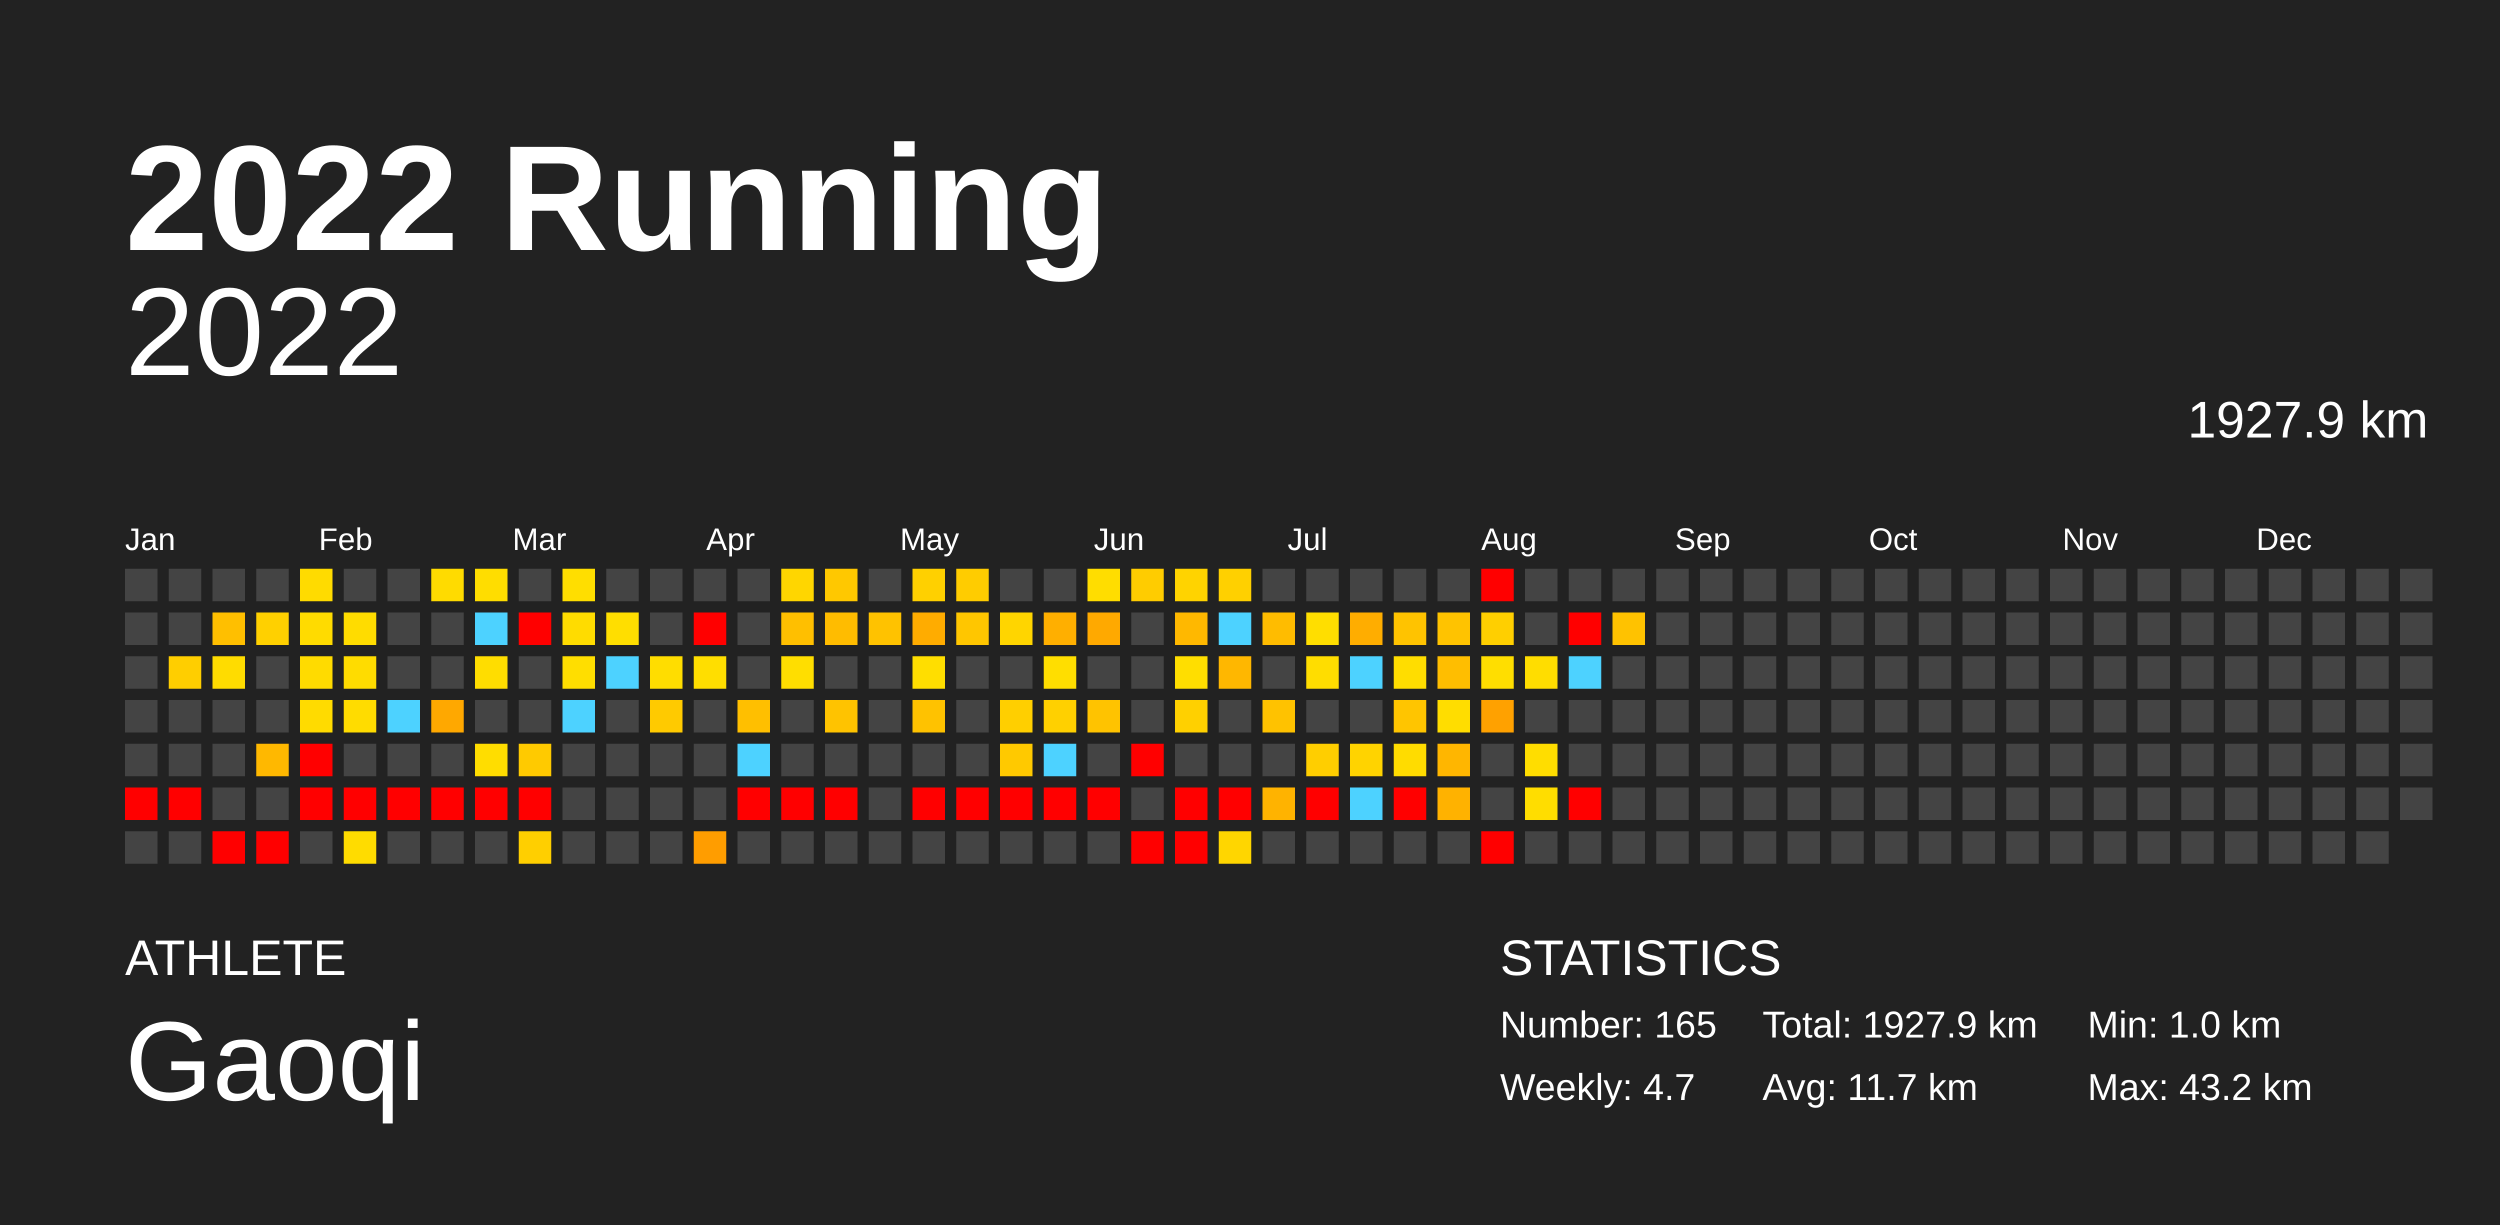
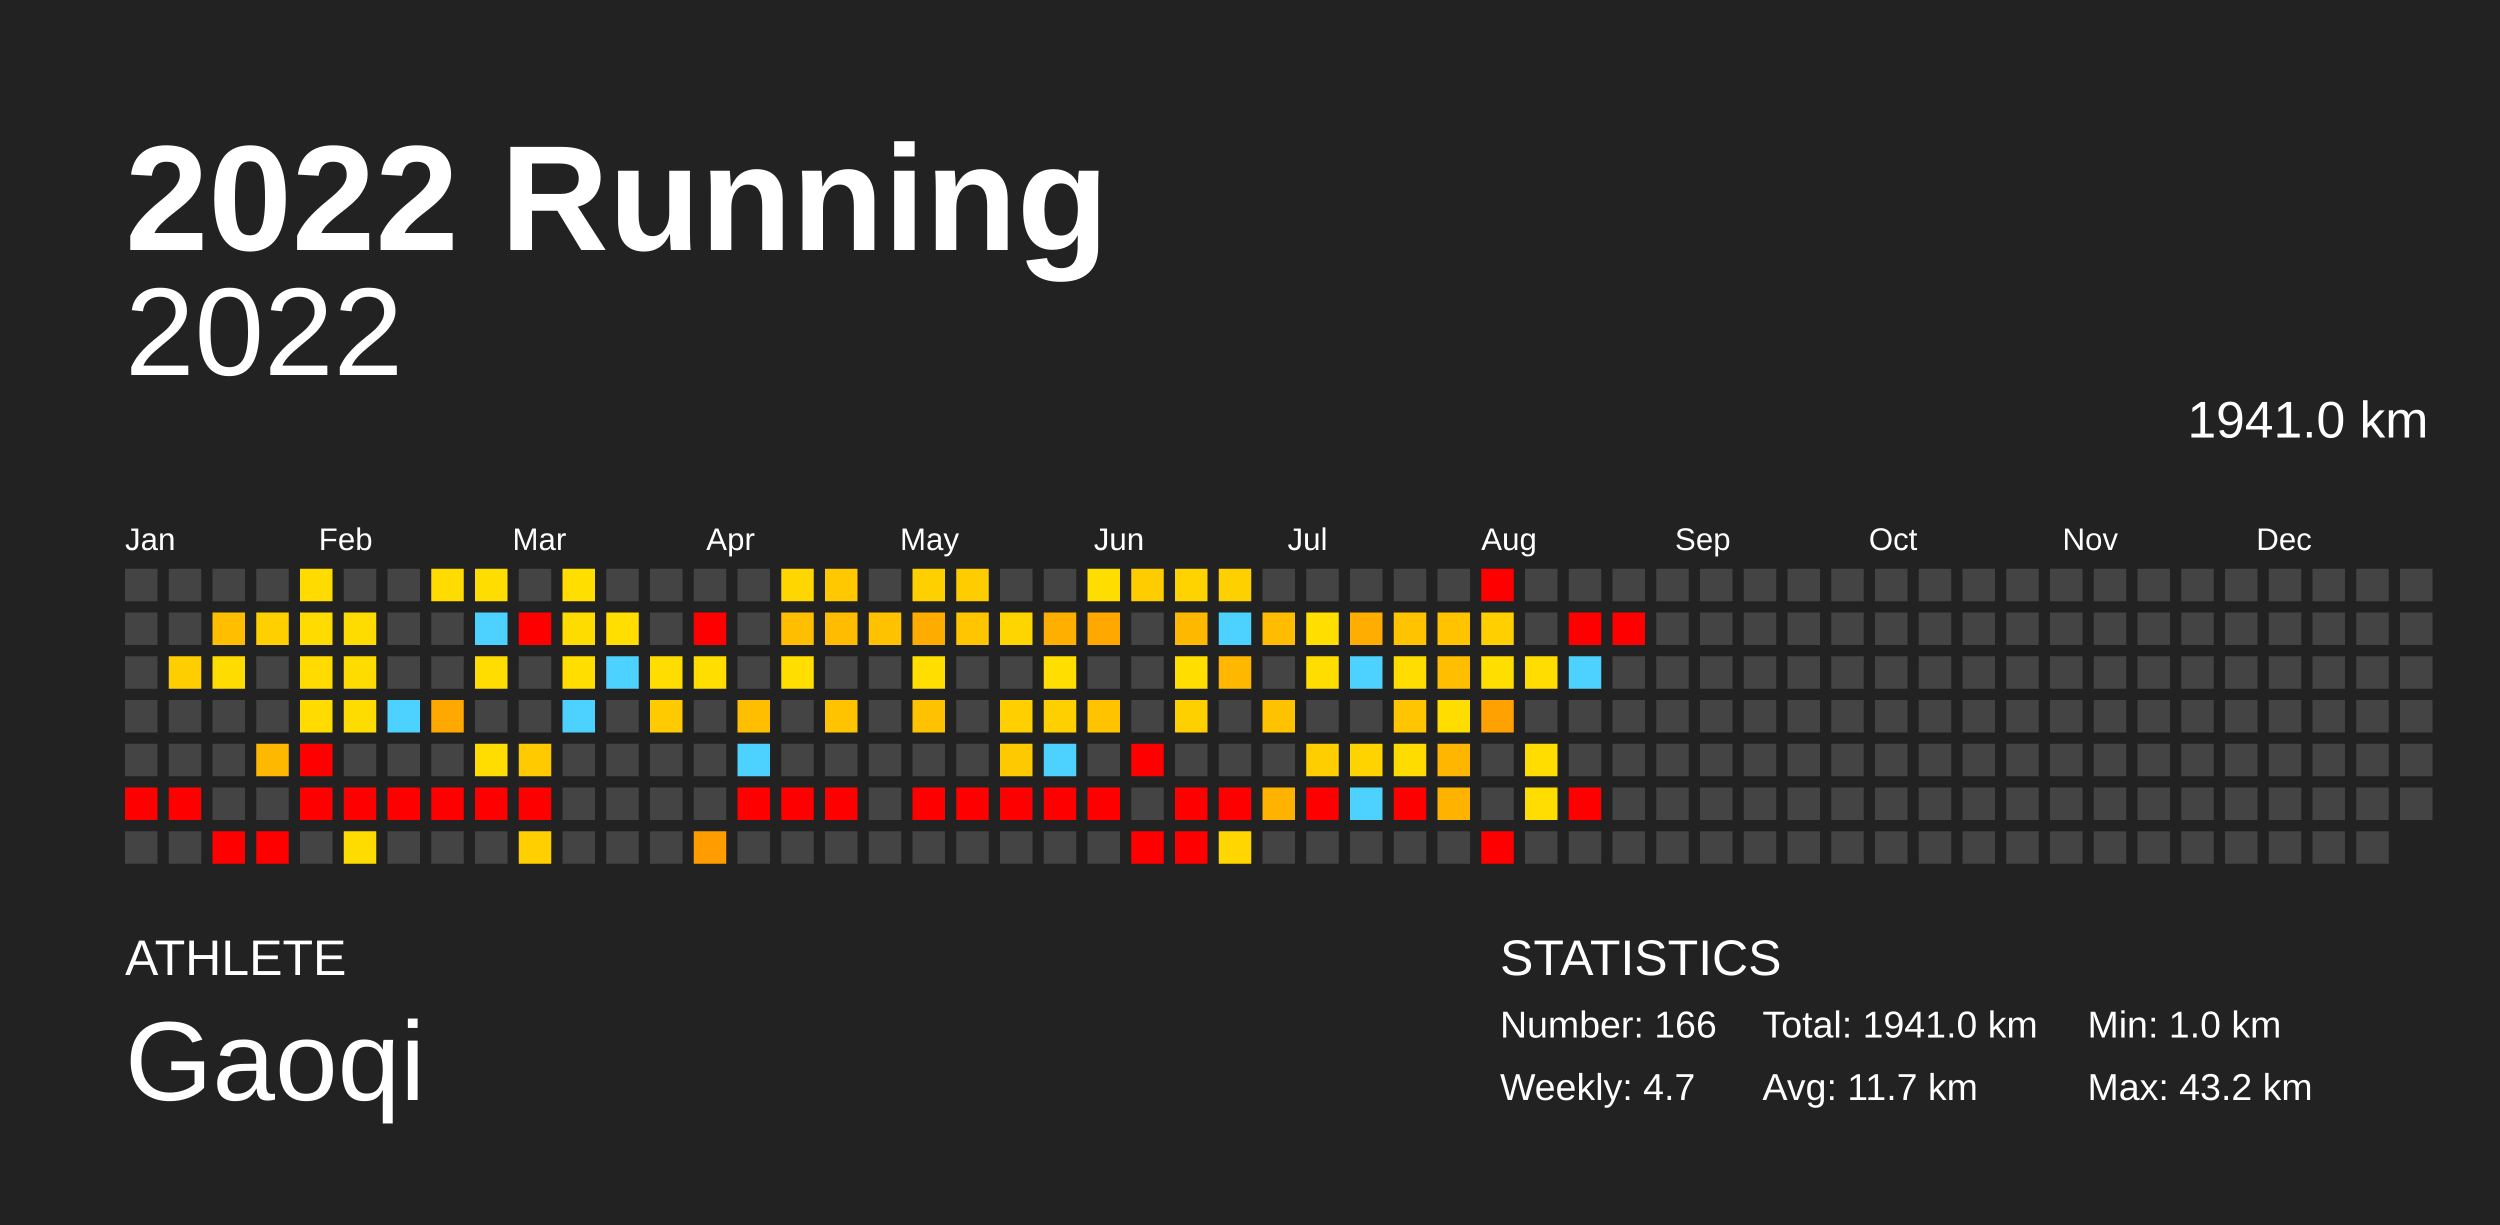
<svg xmlns="http://www.w3.org/2000/svg" baseProfile="full" height="98mm" version="1.1" viewBox="0,0,200,98" width="200mm">
  <defs />
  <rect fill="#222222" height="98" width="200" x="0" y="0" />
  <text fill="#FFFFFF" style="font-size:12px; font-family:Arial; font-weight:bold;" x="10" y="20">2022 Running</text>
  <text fill="#FFFFFF" style="font-size:4px; font-family:Arial" x="10" y="78">ATHLETE</text>
  <text fill="#FFFFFF" style="font-size:9px; font-family:Arial" x="10" y="88">Gaoqi</text>
  <text fill="#FFFFFF" style="font-size:4px; font-family:Arial" x="120" y="78">STATISTICS</text>
-   <text fill="#FFFFFF" style="font-size:3px; font-family:Arial" x="120" y="83">Number: 165</text>
+   <text fill="#FFFFFF" style="font-size:3px; font-family:Arial" x="120" y="83">Number: 166</text>
  <text fill="#FFFFFF" style="font-size:3px; font-family:Arial" x="120" y="88">Weekly: 4.7</text>
-   <text fill="#FFFFFF" style="font-size:3px; font-family:Arial" x="141" y="83">Total: 1927.9 km</text>
+   <text fill="#FFFFFF" style="font-size:3px; font-family:Arial" x="141" y="83">Total: 1941.0 km</text>
  <text fill="#FFFFFF" style="font-size:3px; font-family:Arial" x="141" y="88">Avg: 11.7 km</text>
  <text fill="#FFFFFF" style="font-size:3px; font-family:Arial" x="167" y="83">Min: 1.0 km</text>
  <text fill="#FFFFFF" style="font-size:3px; font-family:Arial" x="167" y="88">Max: 43.2 km</text>
  <text alignment-baseline="hanging" fill="#FFFFFF" style="font-size:10.0px; font-family:Arial;" x="10" y="30">2022</text>
-   <text alignment-baseline="hanging" fill="#FFFFFF" style="font-size:4.125px; font-family:Arial;" x="175" y="35">1927.9 km</text>
+   <text alignment-baseline="hanging" fill="#FFFFFF" style="font-size:4.125px; font-family:Arial;" x="175" y="35">1941.0 km</text>
  <text fill="#FFFFFF" style="font-size:2.5px; font-family:Arial" x="10.0" y="44">Jan</text>
  <text fill="#FFFFFF" style="font-size:2.5px; font-family:Arial" x="25.5" y="44">Feb</text>
  <text fill="#FFFFFF" style="font-size:2.5px; font-family:Arial" x="41.0" y="44">Mar</text>
  <text fill="#FFFFFF" style="font-size:2.5px; font-family:Arial" x="56.5" y="44">Apr</text>
  <text fill="#FFFFFF" style="font-size:2.5px; font-family:Arial" x="72.0" y="44">May</text>
  <text fill="#FFFFFF" style="font-size:2.5px; font-family:Arial" x="87.5" y="44">Jun</text>
  <text fill="#FFFFFF" style="font-size:2.5px; font-family:Arial" x="103.0" y="44">Jul</text>
  <text fill="#FFFFFF" style="font-size:2.5px; font-family:Arial" x="118.5" y="44">Aug</text>
  <text fill="#FFFFFF" style="font-size:2.5px; font-family:Arial" x="134.0" y="44">Sep</text>
  <text fill="#FFFFFF" style="font-size:2.5px; font-family:Arial" x="149.5" y="44">Oct</text>
  <text fill="#FFFFFF" style="font-size:2.5px; font-family:Arial" x="165.0" y="44">Nov</text>
  <text fill="#FFFFFF" style="font-size:2.5px; font-family:Arial" x="180.5" y="44">Dec</text>
  <rect fill="#444444" height="2.6" width="2.6" x="10.0" y="45.5" />
  <rect fill="#444444" height="2.6" width="2.6" x="10.0" y="49.0" />
  <rect fill="#444444" height="2.6" width="2.6" x="10.0" y="52.5" />
  <rect fill="#444444" height="2.6" width="2.6" x="10.0" y="56.0" />
  <rect fill="#444444" height="2.6" width="2.6" x="10.0" y="59.5" />
  <rect fill="red" height="2.6" width="2.6" x="10.0" y="63.0" />
  <rect fill="#444444" height="2.6" width="2.6" x="10.0" y="66.5" />
  <rect fill="#444444" height="2.6" width="2.6" x="13.5" y="45.5" />
  <rect fill="#444444" height="2.6" width="2.6" x="13.5" y="49.0" />
  <rect fill="#ffce00" height="2.6" width="2.6" x="13.5" y="52.5" />
  <rect fill="#444444" height="2.6" width="2.6" x="13.5" y="56.0" />
  <rect fill="#444444" height="2.6" width="2.6" x="13.5" y="59.5" />
  <rect fill="red" height="2.6" width="2.6" x="13.5" y="63.0" />
  <rect fill="#444444" height="2.6" width="2.6" x="13.5" y="66.5" />
  <rect fill="#444444" height="2.6" width="2.6" x="17.0" y="45.5" />
  <rect fill="#ffbf00" height="2.6" width="2.6" x="17.0" y="49.0" />
  <rect fill="#ffdc00" height="2.6" width="2.6" x="17.0" y="52.5" />
  <rect fill="#444444" height="2.6" width="2.6" x="17.0" y="56.0" />
  <rect fill="#444444" height="2.6" width="2.6" x="17.0" y="59.5" />
  <rect fill="#444444" height="2.6" width="2.6" x="17.0" y="63.0" />
  <rect fill="red" height="2.6" width="2.6" x="17.0" y="66.5" />
  <rect fill="#444444" height="2.6" width="2.6" x="20.5" y="45.5" />
  <rect fill="#ffd000" height="2.6" width="2.6" x="20.5" y="49.0" />
  <rect fill="#444444" height="2.6" width="2.6" x="20.5" y="52.5" />
  <rect fill="#444444" height="2.6" width="2.6" x="20.5" y="56.0" />
  <rect fill="#ffb800" height="2.6" width="2.6" x="20.5" y="59.5" />
  <rect fill="#444444" height="2.6" width="2.6" x="20.5" y="63.0" />
  <rect fill="red" height="2.6" width="2.6" x="20.5" y="66.5" />
  <rect fill="#ffdb00" height="2.6" width="2.6" x="24.0" y="45.5" />
  <rect fill="#ffdb00" height="2.6" width="2.6" x="24.0" y="49.0" />
  <rect fill="#ffdb00" height="2.6" width="2.6" x="24.0" y="52.5" />
  <rect fill="#ffdb00" height="2.6" width="2.6" x="24.0" y="56.0" />
  <rect fill="red" height="2.6" width="2.6" x="24.0" y="59.5" />
  <rect fill="red" height="2.6" width="2.6" x="24.0" y="63.0" />
  <rect fill="#444444" height="2.6" width="2.6" x="24.0" y="66.5" />
  <rect fill="#444444" height="2.6" width="2.6" x="27.5" y="45.5" />
  <rect fill="#ffdc00" height="2.6" width="2.6" x="27.5" y="49.0" />
  <rect fill="#ffdc00" height="2.6" width="2.6" x="27.5" y="52.5" />
  <rect fill="#ffdc00" height="2.6" width="2.6" x="27.5" y="56.0" />
  <rect fill="#444444" height="2.6" width="2.6" x="27.5" y="59.5" />
  <rect fill="red" height="2.6" width="2.6" x="27.5" y="63.0" />
  <rect fill="#ffdc00" height="2.6" width="2.6" x="27.5" y="66.5" />
  <rect fill="#444444" height="2.6" width="2.6" x="31.0" y="45.5" />
  <rect fill="#444444" height="2.6" width="2.6" x="31.0" y="49.0" />
  <rect fill="#444444" height="2.6" width="2.6" x="31.0" y="52.5" />
  <rect fill="#4dd2ff" height="2.6" width="2.6" x="31.0" y="56.0" />
  <rect fill="#444444" height="2.6" width="2.6" x="31.0" y="59.5" />
  <rect fill="red" height="2.6" width="2.6" x="31.0" y="63.0" />
  <rect fill="#444444" height="2.6" width="2.6" x="31.0" y="66.5" />
  <rect fill="#ffdb00" height="2.6" width="2.6" x="34.5" y="45.5" />
  <rect fill="#444444" height="2.6" width="2.6" x="34.5" y="49.0" />
  <rect fill="#444444" height="2.6" width="2.6" x="34.5" y="52.5" />
  <rect fill="#ffa800" height="2.6" width="2.6" x="34.5" y="56.0" />
  <rect fill="#444444" height="2.6" width="2.6" x="34.5" y="59.5" />
  <rect fill="red" height="2.6" width="2.6" x="34.5" y="63.0" />
  <rect fill="#444444" height="2.6" width="2.6" x="34.5" y="66.5" />
  <rect fill="#ffdd00" height="2.6" width="2.6" x="38.0" y="45.5" />
  <rect fill="#4dd2ff" height="2.6" width="2.6" x="38.0" y="49.0" />
  <rect fill="#ffdd00" height="2.6" width="2.6" x="38.0" y="52.5" />
  <rect fill="#444444" height="2.6" width="2.6" x="38.0" y="56.0" />
  <rect fill="#ffdd00" height="2.6" width="2.6" x="38.0" y="59.5" />
  <rect fill="red" height="2.6" width="2.6" x="38.0" y="63.0" />
  <rect fill="#444444" height="2.6" width="2.6" x="38.0" y="66.5" />
  <rect fill="#444444" height="2.6" width="2.6" x="41.5" y="45.5" />
  <rect fill="red" height="2.6" width="2.6" x="41.5" y="49.0" />
  <rect fill="#444444" height="2.6" width="2.6" x="41.5" y="52.5" />
  <rect fill="#444444" height="2.6" width="2.6" x="41.5" y="56.0" />
  <rect fill="#ffca00" height="2.6" width="2.6" x="41.5" y="59.5" />
  <rect fill="red" height="2.6" width="2.6" x="41.5" y="63.0" />
  <rect fill="#ffcf00" height="2.6" width="2.6" x="41.5" y="66.5" />
  <rect fill="#ffde00" height="2.6" width="2.6" x="45.0" y="45.5" />
  <rect fill="#ffdc00" height="2.6" width="2.6" x="45.0" y="49.0" />
  <rect fill="#ffde00" height="2.6" width="2.6" x="45.0" y="52.5" />
  <rect fill="#4dd2ff" height="2.6" width="2.6" x="45.0" y="56.0" />
  <rect fill="#444444" height="2.6" width="2.6" x="45.0" y="59.5" />
  <rect fill="#444444" height="2.6" width="2.6" x="45.0" y="63.0" />
  <rect fill="#444444" height="2.6" width="2.6" x="45.0" y="66.5" />
  <rect fill="#444444" height="2.6" width="2.6" x="48.5" y="45.5" />
  <rect fill="#ffde00" height="2.6" width="2.6" x="48.5" y="49.0" />
  <rect fill="#4dd2ff" height="2.6" width="2.6" x="48.5" y="52.5" />
  <rect fill="#444444" height="2.6" width="2.6" x="48.5" y="56.0" />
  <rect fill="#444444" height="2.6" width="2.6" x="48.5" y="59.5" />
  <rect fill="#444444" height="2.6" width="2.6" x="48.5" y="63.0" />
  <rect fill="#444444" height="2.6" width="2.6" x="48.5" y="66.5" />
  <rect fill="#444444" height="2.6" width="2.6" x="52.0" y="45.5" />
  <rect fill="#444444" height="2.6" width="2.6" x="52.0" y="49.0" />
  <rect fill="#ffdd00" height="2.6" width="2.6" x="52.0" y="52.5" />
  <rect fill="#ffca00" height="2.6" width="2.6" x="52.0" y="56.0" />
  <rect fill="#444444" height="2.6" width="2.6" x="52.0" y="59.5" />
  <rect fill="#444444" height="2.6" width="2.6" x="52.0" y="63.0" />
  <rect fill="#444444" height="2.6" width="2.6" x="52.0" y="66.5" />
  <rect fill="#444444" height="2.6" width="2.6" x="55.5" y="45.5" />
  <rect fill="red" height="2.6" width="2.6" x="55.5" y="49.0" />
  <rect fill="#ffde00" height="2.6" width="2.6" x="55.5" y="52.5" />
  <rect fill="#444444" height="2.6" width="2.6" x="55.5" y="56.0" />
  <rect fill="#444444" height="2.6" width="2.6" x="55.5" y="59.5" />
  <rect fill="#444444" height="2.6" width="2.6" x="55.5" y="63.0" />
  <rect fill="#ff9d00" height="2.6" width="2.6" x="55.5" y="66.5" />
  <rect fill="#444444" height="2.6" width="2.6" x="59.0" y="45.5" />
  <rect fill="#444444" height="2.6" width="2.6" x="59.0" y="49.0" />
  <rect fill="#444444" height="2.6" width="2.6" x="59.0" y="52.5" />
  <rect fill="#ffbf00" height="2.6" width="2.6" x="59.0" y="56.0" />
  <rect fill="#4dd2ff" height="2.6" width="2.6" x="59.0" y="59.5" />
  <rect fill="red" height="2.6" width="2.6" x="59.0" y="63.0" />
  <rect fill="#444444" height="2.6" width="2.6" x="59.0" y="66.5" />
  <rect fill="#ffd600" height="2.6" width="2.6" x="62.5" y="45.5" />
  <rect fill="#ffbf00" height="2.6" width="2.6" x="62.5" y="49.0" />
  <rect fill="#ffde00" height="2.6" width="2.6" x="62.5" y="52.5" />
  <rect fill="#444444" height="2.6" width="2.6" x="62.5" y="56.0" />
  <rect fill="#444444" height="2.6" width="2.6" x="62.5" y="59.5" />
  <rect fill="red" height="2.6" width="2.6" x="62.5" y="63.0" />
  <rect fill="#444444" height="2.6" width="2.6" x="62.5" y="66.5" />
  <rect fill="#ffc800" height="2.6" width="2.6" x="66.0" y="45.5" />
  <rect fill="#ffbc00" height="2.6" width="2.6" x="66.0" y="49.0" />
  <rect fill="#444444" height="2.6" width="2.6" x="66.0" y="52.5" />
  <rect fill="#ffc300" height="2.6" width="2.6" x="66.0" y="56.0" />
  <rect fill="#444444" height="2.6" width="2.6" x="66.0" y="59.5" />
  <rect fill="red" height="2.6" width="2.6" x="66.0" y="63.0" />
  <rect fill="#444444" height="2.6" width="2.6" x="66.0" y="66.5" />
  <rect fill="#444444" height="2.6" width="2.6" x="69.5" y="45.5" />
  <rect fill="#ffc200" height="2.6" width="2.6" x="69.5" y="49.0" />
  <rect fill="#444444" height="2.6" width="2.6" x="69.5" y="52.5" />
  <rect fill="#444444" height="2.6" width="2.6" x="69.5" y="56.0" />
  <rect fill="#444444" height="2.6" width="2.6" x="69.5" y="59.5" />
  <rect fill="#444444" height="2.6" width="2.6" x="69.5" y="63.0" />
  <rect fill="#444444" height="2.6" width="2.6" x="69.5" y="66.5" />
  <rect fill="#ffd000" height="2.6" width="2.6" x="73.0" y="45.5" />
  <rect fill="#ffac00" height="2.6" width="2.6" x="73.0" y="49.0" />
  <rect fill="#ffde00" height="2.6" width="2.6" x="73.0" y="52.5" />
  <rect fill="#ffc200" height="2.6" width="2.6" x="73.0" y="56.0" />
  <rect fill="#444444" height="2.6" width="2.6" x="73.0" y="59.5" />
  <rect fill="red" height="2.6" width="2.6" x="73.0" y="63.0" />
  <rect fill="#444444" height="2.6" width="2.6" x="73.0" y="66.5" />
  <rect fill="#ffcc00" height="2.6" width="2.6" x="76.5" y="45.5" />
  <rect fill="#ffc600" height="2.6" width="2.6" x="76.5" y="49.0" />
  <rect fill="#444444" height="2.6" width="2.6" x="76.5" y="52.5" />
  <rect fill="#444444" height="2.6" width="2.6" x="76.5" y="56.0" />
  <rect fill="#444444" height="2.6" width="2.6" x="76.5" y="59.5" />
  <rect fill="red" height="2.6" width="2.6" x="76.5" y="63.0" />
  <rect fill="#444444" height="2.6" width="2.6" x="76.5" y="66.5" />
  <rect fill="#444444" height="2.6" width="2.6" x="80.0" y="45.5" />
  <rect fill="#ffd500" height="2.6" width="2.6" x="80.0" y="49.0" />
  <rect fill="#444444" height="2.6" width="2.6" x="80.0" y="52.5" />
  <rect fill="#ffcf00" height="2.6" width="2.6" x="80.0" y="56.0" />
  <rect fill="#ffc900" height="2.6" width="2.6" x="80.0" y="59.5" />
  <rect fill="red" height="2.6" width="2.6" x="80.0" y="63.0" />
  <rect fill="#444444" height="2.6" width="2.6" x="80.0" y="66.5" />
  <rect fill="#444444" height="2.6" width="2.6" x="83.5" y="45.5" />
  <rect fill="#ffaf00" height="2.6" width="2.6" x="83.5" y="49.0" />
  <rect fill="#ffde00" height="2.6" width="2.6" x="83.5" y="52.5" />
  <rect fill="#ffd000" height="2.6" width="2.6" x="83.5" y="56.0" />
  <rect fill="#4dd2ff" height="2.6" width="2.6" x="83.5" y="59.5" />
  <rect fill="red" height="2.6" width="2.6" x="83.5" y="63.0" />
  <rect fill="#444444" height="2.6" width="2.6" x="83.5" y="66.5" />
  <rect fill="#ffdd00" height="2.6" width="2.6" x="87.0" y="45.5" />
  <rect fill="#ffa900" height="2.6" width="2.6" x="87.0" y="49.0" />
  <rect fill="#444444" height="2.6" width="2.6" x="87.0" y="52.5" />
  <rect fill="#ffc300" height="2.6" width="2.6" x="87.0" y="56.0" />
  <rect fill="#444444" height="2.6" width="2.6" x="87.0" y="59.5" />
  <rect fill="red" height="2.6" width="2.6" x="87.0" y="63.0" />
  <rect fill="#444444" height="2.6" width="2.6" x="87.0" y="66.5" />
  <rect fill="#ffcc00" height="2.6" width="2.6" x="90.5" y="45.5" />
  <rect fill="#444444" height="2.6" width="2.6" x="90.5" y="49.0" />
  <rect fill="#444444" height="2.6" width="2.6" x="90.5" y="52.5" />
  <rect fill="#444444" height="2.6" width="2.6" x="90.5" y="56.0" />
  <rect fill="red" height="2.6" width="2.6" x="90.5" y="59.5" />
  <rect fill="#444444" height="2.6" width="2.6" x="90.5" y="63.0" />
  <rect fill="red" height="2.6" width="2.6" x="90.5" y="66.5" />
  <rect fill="#ffd300" height="2.6" width="2.6" x="94.0" y="45.5" />
  <rect fill="#ffb800" height="2.6" width="2.6" x="94.0" y="49.0" />
  <rect fill="#ffde00" height="2.6" width="2.6" x="94.0" y="52.5" />
  <rect fill="#ffd000" height="2.6" width="2.6" x="94.0" y="56.0" />
  <rect fill="#444444" height="2.6" width="2.6" x="94.0" y="59.5" />
  <rect fill="red" height="2.6" width="2.6" x="94.0" y="63.0" />
  <rect fill="red" height="2.6" width="2.6" x="94.0" y="66.5" />
  <rect fill="#ffd000" height="2.6" width="2.6" x="97.5" y="45.5" />
  <rect fill="#4dd2ff" height="2.6" width="2.6" x="97.5" y="49.0" />
  <rect fill="#ffb700" height="2.6" width="2.6" x="97.5" y="52.5" />
  <rect fill="#444444" height="2.6" width="2.6" x="97.5" y="56.0" />
  <rect fill="#444444" height="2.6" width="2.6" x="97.5" y="59.5" />
  <rect fill="red" height="2.6" width="2.6" x="97.5" y="63.0" />
  <rect fill="#ffd600" height="2.6" width="2.6" x="97.5" y="66.5" />
  <rect fill="#444444" height="2.6" width="2.6" x="101.0" y="45.5" />
  <rect fill="#ffbc00" height="2.6" width="2.6" x="101.0" y="49.0" />
  <rect fill="#444444" height="2.6" width="2.6" x="101.0" y="52.5" />
  <rect fill="#ffc200" height="2.6" width="2.6" x="101.0" y="56.0" />
  <rect fill="#444444" height="2.6" width="2.6" x="101.0" y="59.5" />
  <rect fill="#ffb300" height="2.6" width="2.6" x="101.0" y="63.0" />
  <rect fill="#444444" height="2.6" width="2.6" x="101.0" y="66.5" />
  <rect fill="#444444" height="2.6" width="2.6" x="104.5" y="45.5" />
  <rect fill="#ffde00" height="2.6" width="2.6" x="104.5" y="49.0" />
  <rect fill="#ffdd00" height="2.6" width="2.6" x="104.5" y="52.5" />
  <rect fill="#444444" height="2.6" width="2.6" x="104.5" y="56.0" />
  <rect fill="#ffce00" height="2.6" width="2.6" x="104.5" y="59.5" />
  <rect fill="red" height="2.6" width="2.6" x="104.5" y="63.0" />
  <rect fill="#444444" height="2.6" width="2.6" x="104.5" y="66.5" />
  <rect fill="#444444" height="2.6" width="2.6" x="108.0" y="45.5" />
  <rect fill="#ffad00" height="2.6" width="2.6" x="108.0" y="49.0" />
  <rect fill="#4dd2ff" height="2.6" width="2.6" x="108.0" y="52.5" />
  <rect fill="#444444" height="2.6" width="2.6" x="108.0" y="56.0" />
  <rect fill="#ffd300" height="2.6" width="2.6" x="108.0" y="59.5" />
  <rect fill="#4dd2ff" height="2.6" width="2.6" x="108.0" y="63.0" />
  <rect fill="#444444" height="2.6" width="2.6" x="108.0" y="66.5" />
  <rect fill="#444444" height="2.6" width="2.6" x="111.5" y="45.5" />
  <rect fill="#ffc300" height="2.6" width="2.6" x="111.5" y="49.0" />
  <rect fill="#ffdd00" height="2.6" width="2.6" x="111.5" y="52.5" />
  <rect fill="#ffc500" height="2.6" width="2.6" x="111.5" y="56.0" />
  <rect fill="#ffdc00" height="2.6" width="2.6" x="111.5" y="59.5" />
  <rect fill="red" height="2.6" width="2.6" x="111.5" y="63.0" />
  <rect fill="#444444" height="2.6" width="2.6" x="111.5" y="66.5" />
  <rect fill="#444444" height="2.6" width="2.6" x="115.0" y="45.5" />
  <rect fill="#ffc300" height="2.6" width="2.6" x="115.0" y="49.0" />
  <rect fill="#ffbe00" height="2.6" width="2.6" x="115.0" y="52.5" />
  <rect fill="#ffdd00" height="2.6" width="2.6" x="115.0" y="56.0" />
  <rect fill="#ffb600" height="2.6" width="2.6" x="115.0" y="59.5" />
  <rect fill="#ffb200" height="2.6" width="2.6" x="115.0" y="63.0" />
  <rect fill="#444444" height="2.6" width="2.6" x="115.0" y="66.5" />
  <rect fill="red" height="2.6" width="2.6" x="118.5" y="45.5" />
  <rect fill="#ffcf00" height="2.6" width="2.6" x="118.5" y="49.0" />
  <rect fill="#ffde00" height="2.6" width="2.6" x="118.5" y="52.5" />
  <rect fill="#ffa100" height="2.6" width="2.6" x="118.5" y="56.0" />
  <rect fill="#444444" height="2.6" width="2.6" x="118.5" y="59.5" />
  <rect fill="#444444" height="2.6" width="2.6" x="118.5" y="63.0" />
  <rect fill="red" height="2.6" width="2.6" x="118.5" y="66.5" />
  <rect fill="#444444" height="2.6" width="2.6" x="122.0" y="45.5" />
  <rect fill="#444444" height="2.6" width="2.6" x="122.0" y="49.0" />
  <rect fill="#ffdd00" height="2.6" width="2.6" x="122.0" y="52.5" />
  <rect fill="#444444" height="2.6" width="2.6" x="122.0" y="56.0" />
  <rect fill="#ffdd00" height="2.6" width="2.6" x="122.0" y="59.5" />
  <rect fill="#ffdd00" height="2.6" width="2.6" x="122.0" y="63.0" />
  <rect fill="#444444" height="2.6" width="2.6" x="122.0" y="66.5" />
  <rect fill="#444444" height="2.6" width="2.6" x="125.5" y="45.5" />
  <rect fill="red" height="2.6" width="2.6" x="125.5" y="49.0" />
  <rect fill="#4dd2ff" height="2.6" width="2.6" x="125.5" y="52.5" />
  <rect fill="#444444" height="2.6" width="2.6" x="125.5" y="56.0" />
  <rect fill="#444444" height="2.6" width="2.6" x="125.5" y="59.5" />
  <rect fill="red" height="2.6" width="2.6" x="125.5" y="63.0" />
  <rect fill="#444444" height="2.6" width="2.6" x="125.5" y="66.5" />
  <rect fill="#444444" height="2.6" width="2.6" x="129.0" y="45.5" />
-   <rect fill="#ffc200" height="2.6" width="2.6" x="129.0" y="49.0" />
+   <rect fill="red" height="2.6" width="2.6" x="129.0" y="49.0" />
  <rect fill="#444444" height="2.6" width="2.6" x="129.0" y="52.5" />
  <rect fill="#444444" height="2.6" width="2.6" x="129.0" y="56.0" />
  <rect fill="#444444" height="2.6" width="2.6" x="129.0" y="59.5" />
  <rect fill="#444444" height="2.6" width="2.6" x="129.0" y="63.0" />
  <rect fill="#444444" height="2.6" width="2.6" x="129.0" y="66.5" />
  <rect fill="#444444" height="2.6" width="2.6" x="132.5" y="45.5" />
  <rect fill="#444444" height="2.6" width="2.6" x="132.5" y="49.0" />
  <rect fill="#444444" height="2.6" width="2.6" x="132.5" y="52.5" />
  <rect fill="#444444" height="2.6" width="2.6" x="132.5" y="56.0" />
  <rect fill="#444444" height="2.6" width="2.6" x="132.5" y="59.5" />
  <rect fill="#444444" height="2.6" width="2.6" x="132.5" y="63.0" />
  <rect fill="#444444" height="2.6" width="2.6" x="132.5" y="66.5" />
  <rect fill="#444444" height="2.6" width="2.6" x="136.0" y="45.5" />
  <rect fill="#444444" height="2.6" width="2.6" x="136.0" y="49.0" />
  <rect fill="#444444" height="2.6" width="2.6" x="136.0" y="52.5" />
  <rect fill="#444444" height="2.6" width="2.6" x="136.0" y="56.0" />
  <rect fill="#444444" height="2.6" width="2.6" x="136.0" y="59.5" />
  <rect fill="#444444" height="2.6" width="2.6" x="136.0" y="63.0" />
  <rect fill="#444444" height="2.6" width="2.6" x="136.0" y="66.5" />
  <rect fill="#444444" height="2.6" width="2.6" x="139.5" y="45.5" />
  <rect fill="#444444" height="2.6" width="2.6" x="139.5" y="49.0" />
  <rect fill="#444444" height="2.6" width="2.6" x="139.5" y="52.5" />
  <rect fill="#444444" height="2.6" width="2.6" x="139.5" y="56.0" />
  <rect fill="#444444" height="2.6" width="2.6" x="139.5" y="59.5" />
  <rect fill="#444444" height="2.6" width="2.6" x="139.5" y="63.0" />
  <rect fill="#444444" height="2.6" width="2.6" x="139.5" y="66.5" />
  <rect fill="#444444" height="2.6" width="2.6" x="143.0" y="45.5" />
  <rect fill="#444444" height="2.6" width="2.6" x="143.0" y="49.0" />
  <rect fill="#444444" height="2.6" width="2.6" x="143.0" y="52.5" />
  <rect fill="#444444" height="2.6" width="2.6" x="143.0" y="56.0" />
  <rect fill="#444444" height="2.6" width="2.6" x="143.0" y="59.5" />
  <rect fill="#444444" height="2.6" width="2.6" x="143.0" y="63.0" />
  <rect fill="#444444" height="2.6" width="2.6" x="143.0" y="66.5" />
  <rect fill="#444444" height="2.6" width="2.6" x="146.5" y="45.5" />
  <rect fill="#444444" height="2.6" width="2.6" x="146.5" y="49.0" />
  <rect fill="#444444" height="2.6" width="2.6" x="146.5" y="52.5" />
  <rect fill="#444444" height="2.6" width="2.6" x="146.5" y="56.0" />
  <rect fill="#444444" height="2.6" width="2.6" x="146.5" y="59.5" />
  <rect fill="#444444" height="2.6" width="2.6" x="146.5" y="63.0" />
  <rect fill="#444444" height="2.6" width="2.6" x="146.5" y="66.5" />
  <rect fill="#444444" height="2.6" width="2.6" x="150.0" y="45.5" />
  <rect fill="#444444" height="2.6" width="2.6" x="150.0" y="49.0" />
  <rect fill="#444444" height="2.6" width="2.6" x="150.0" y="52.5" />
  <rect fill="#444444" height="2.6" width="2.6" x="150.0" y="56.0" />
  <rect fill="#444444" height="2.6" width="2.6" x="150.0" y="59.5" />
  <rect fill="#444444" height="2.6" width="2.6" x="150.0" y="63.0" />
  <rect fill="#444444" height="2.6" width="2.6" x="150.0" y="66.5" />
  <rect fill="#444444" height="2.6" width="2.6" x="153.5" y="45.5" />
  <rect fill="#444444" height="2.6" width="2.6" x="153.5" y="49.0" />
  <rect fill="#444444" height="2.6" width="2.6" x="153.5" y="52.5" />
  <rect fill="#444444" height="2.6" width="2.6" x="153.5" y="56.0" />
  <rect fill="#444444" height="2.6" width="2.6" x="153.5" y="59.5" />
  <rect fill="#444444" height="2.6" width="2.6" x="153.5" y="63.0" />
  <rect fill="#444444" height="2.6" width="2.6" x="153.5" y="66.5" />
  <rect fill="#444444" height="2.6" width="2.6" x="157.0" y="45.5" />
  <rect fill="#444444" height="2.6" width="2.6" x="157.0" y="49.0" />
  <rect fill="#444444" height="2.6" width="2.6" x="157.0" y="52.5" />
  <rect fill="#444444" height="2.6" width="2.6" x="157.0" y="56.0" />
  <rect fill="#444444" height="2.6" width="2.6" x="157.0" y="59.5" />
  <rect fill="#444444" height="2.6" width="2.6" x="157.0" y="63.0" />
  <rect fill="#444444" height="2.6" width="2.6" x="157.0" y="66.5" />
  <rect fill="#444444" height="2.6" width="2.6" x="160.5" y="45.5" />
  <rect fill="#444444" height="2.6" width="2.6" x="160.5" y="49.0" />
  <rect fill="#444444" height="2.6" width="2.6" x="160.5" y="52.5" />
  <rect fill="#444444" height="2.6" width="2.6" x="160.5" y="56.0" />
  <rect fill="#444444" height="2.6" width="2.6" x="160.5" y="59.5" />
  <rect fill="#444444" height="2.6" width="2.6" x="160.5" y="63.0" />
  <rect fill="#444444" height="2.6" width="2.6" x="160.5" y="66.5" />
  <rect fill="#444444" height="2.6" width="2.6" x="164.0" y="45.5" />
  <rect fill="#444444" height="2.6" width="2.6" x="164.0" y="49.0" />
  <rect fill="#444444" height="2.6" width="2.6" x="164.0" y="52.5" />
  <rect fill="#444444" height="2.6" width="2.6" x="164.0" y="56.0" />
  <rect fill="#444444" height="2.6" width="2.6" x="164.0" y="59.5" />
  <rect fill="#444444" height="2.6" width="2.6" x="164.0" y="63.0" />
  <rect fill="#444444" height="2.6" width="2.6" x="164.0" y="66.5" />
  <rect fill="#444444" height="2.6" width="2.6" x="167.5" y="45.5" />
  <rect fill="#444444" height="2.6" width="2.6" x="167.5" y="49.0" />
  <rect fill="#444444" height="2.6" width="2.6" x="167.5" y="52.5" />
  <rect fill="#444444" height="2.6" width="2.6" x="167.5" y="56.0" />
  <rect fill="#444444" height="2.6" width="2.6" x="167.5" y="59.5" />
  <rect fill="#444444" height="2.6" width="2.6" x="167.5" y="63.0" />
  <rect fill="#444444" height="2.6" width="2.6" x="167.5" y="66.5" />
  <rect fill="#444444" height="2.6" width="2.6" x="171.0" y="45.5" />
  <rect fill="#444444" height="2.6" width="2.6" x="171.0" y="49.0" />
  <rect fill="#444444" height="2.6" width="2.6" x="171.0" y="52.5" />
  <rect fill="#444444" height="2.6" width="2.6" x="171.0" y="56.0" />
  <rect fill="#444444" height="2.6" width="2.6" x="171.0" y="59.5" />
  <rect fill="#444444" height="2.6" width="2.6" x="171.0" y="63.0" />
  <rect fill="#444444" height="2.6" width="2.6" x="171.0" y="66.5" />
  <rect fill="#444444" height="2.6" width="2.6" x="174.5" y="45.5" />
  <rect fill="#444444" height="2.6" width="2.6" x="174.5" y="49.0" />
  <rect fill="#444444" height="2.6" width="2.6" x="174.5" y="52.5" />
  <rect fill="#444444" height="2.6" width="2.6" x="174.5" y="56.0" />
  <rect fill="#444444" height="2.6" width="2.6" x="174.5" y="59.5" />
  <rect fill="#444444" height="2.6" width="2.6" x="174.5" y="63.0" />
  <rect fill="#444444" height="2.6" width="2.6" x="174.5" y="66.5" />
  <rect fill="#444444" height="2.6" width="2.6" x="178.0" y="45.5" />
  <rect fill="#444444" height="2.6" width="2.6" x="178.0" y="49.0" />
  <rect fill="#444444" height="2.6" width="2.6" x="178.0" y="52.5" />
  <rect fill="#444444" height="2.6" width="2.6" x="178.0" y="56.0" />
  <rect fill="#444444" height="2.6" width="2.6" x="178.0" y="59.5" />
  <rect fill="#444444" height="2.6" width="2.6" x="178.0" y="63.0" />
  <rect fill="#444444" height="2.6" width="2.6" x="178.0" y="66.5" />
  <rect fill="#444444" height="2.6" width="2.6" x="181.5" y="45.5" />
  <rect fill="#444444" height="2.6" width="2.6" x="181.5" y="49.0" />
  <rect fill="#444444" height="2.6" width="2.6" x="181.5" y="52.5" />
  <rect fill="#444444" height="2.6" width="2.6" x="181.5" y="56.0" />
  <rect fill="#444444" height="2.6" width="2.6" x="181.5" y="59.5" />
  <rect fill="#444444" height="2.6" width="2.6" x="181.5" y="63.0" />
  <rect fill="#444444" height="2.6" width="2.6" x="181.5" y="66.5" />
  <rect fill="#444444" height="2.6" width="2.6" x="185.0" y="45.5" />
  <rect fill="#444444" height="2.6" width="2.6" x="185.0" y="49.0" />
  <rect fill="#444444" height="2.6" width="2.6" x="185.0" y="52.5" />
  <rect fill="#444444" height="2.6" width="2.6" x="185.0" y="56.0" />
  <rect fill="#444444" height="2.6" width="2.6" x="185.0" y="59.5" />
  <rect fill="#444444" height="2.6" width="2.6" x="185.0" y="63.0" />
  <rect fill="#444444" height="2.6" width="2.6" x="185.0" y="66.5" />
  <rect fill="#444444" height="2.6" width="2.6" x="188.5" y="45.5" />
  <rect fill="#444444" height="2.6" width="2.6" x="188.5" y="49.0" />
  <rect fill="#444444" height="2.6" width="2.6" x="188.5" y="52.5" />
  <rect fill="#444444" height="2.6" width="2.6" x="188.5" y="56.0" />
  <rect fill="#444444" height="2.6" width="2.6" x="188.5" y="59.5" />
  <rect fill="#444444" height="2.6" width="2.6" x="188.5" y="63.0" />
  <rect fill="#444444" height="2.6" width="2.6" x="188.5" y="66.5" />
  <rect fill="#444444" height="2.6" width="2.6" x="192.0" y="45.5" />
  <rect fill="#444444" height="2.6" width="2.6" x="192.0" y="49.0" />
  <rect fill="#444444" height="2.6" width="2.6" x="192.0" y="52.5" />
  <rect fill="#444444" height="2.6" width="2.6" x="192.0" y="56.0" />
  <rect fill="#444444" height="2.6" width="2.6" x="192.0" y="59.5" />
  <rect fill="#444444" height="2.6" width="2.6" x="192.0" y="63.0" />
</svg>
